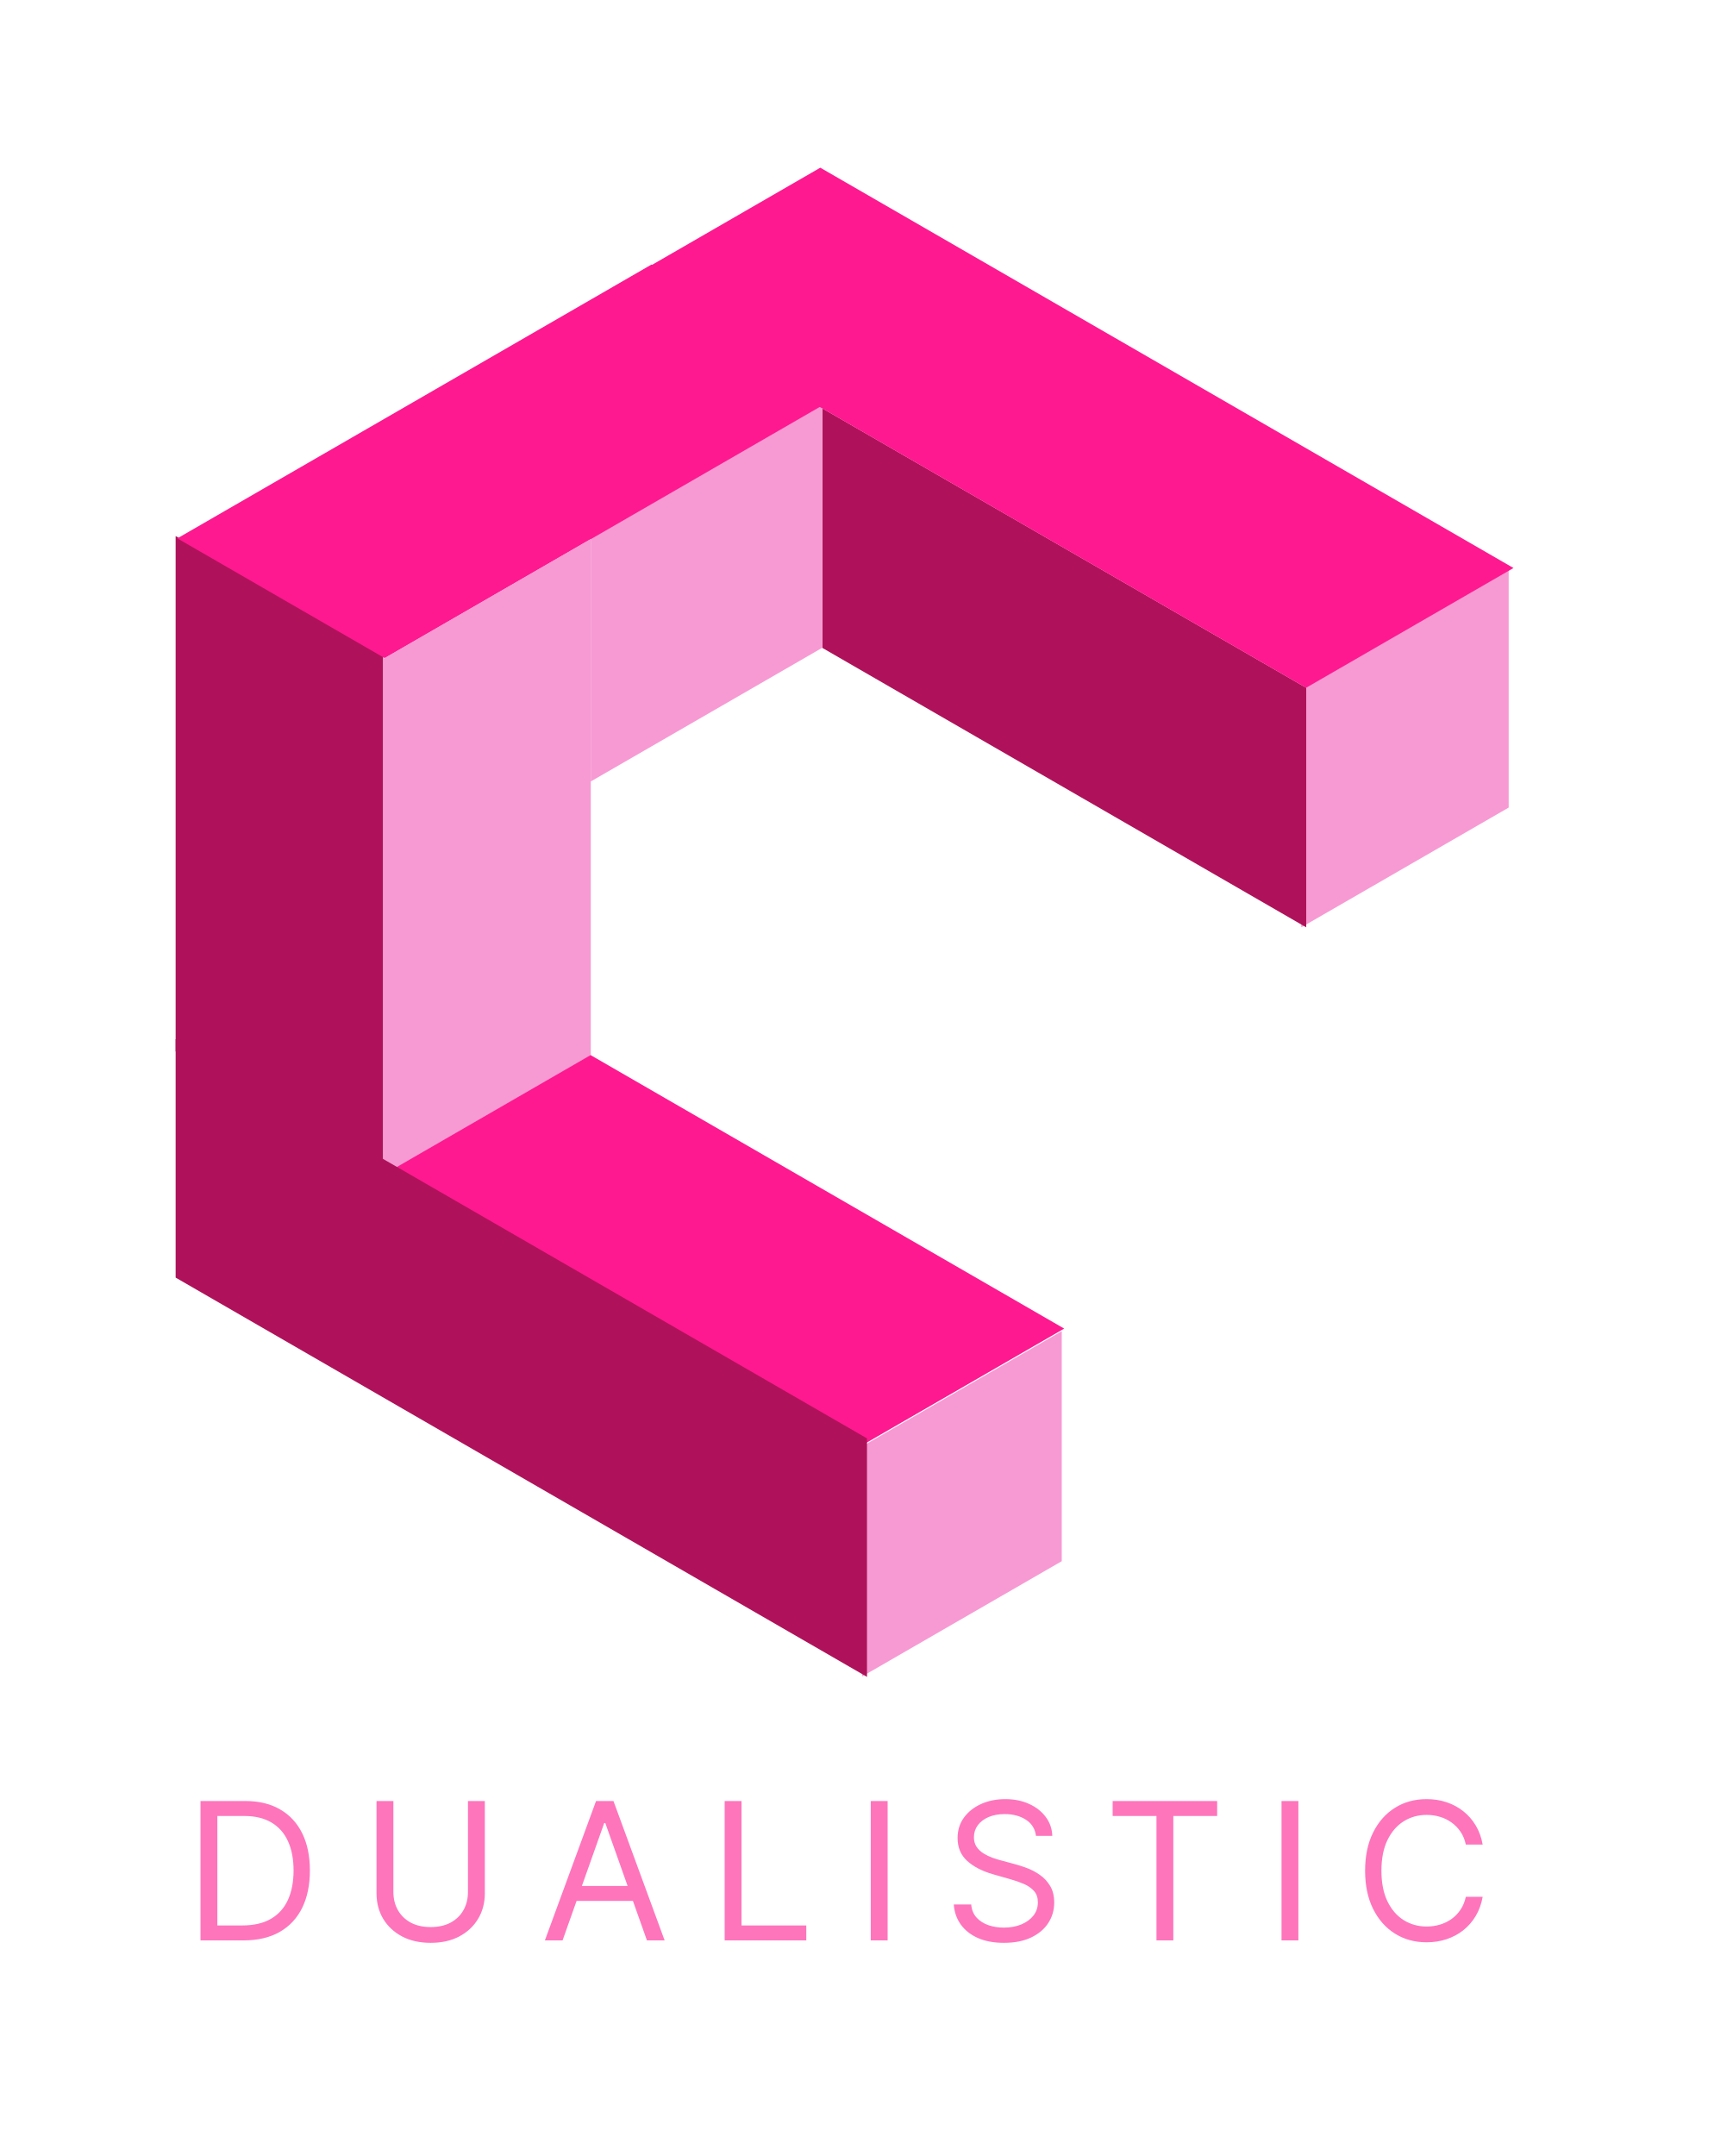
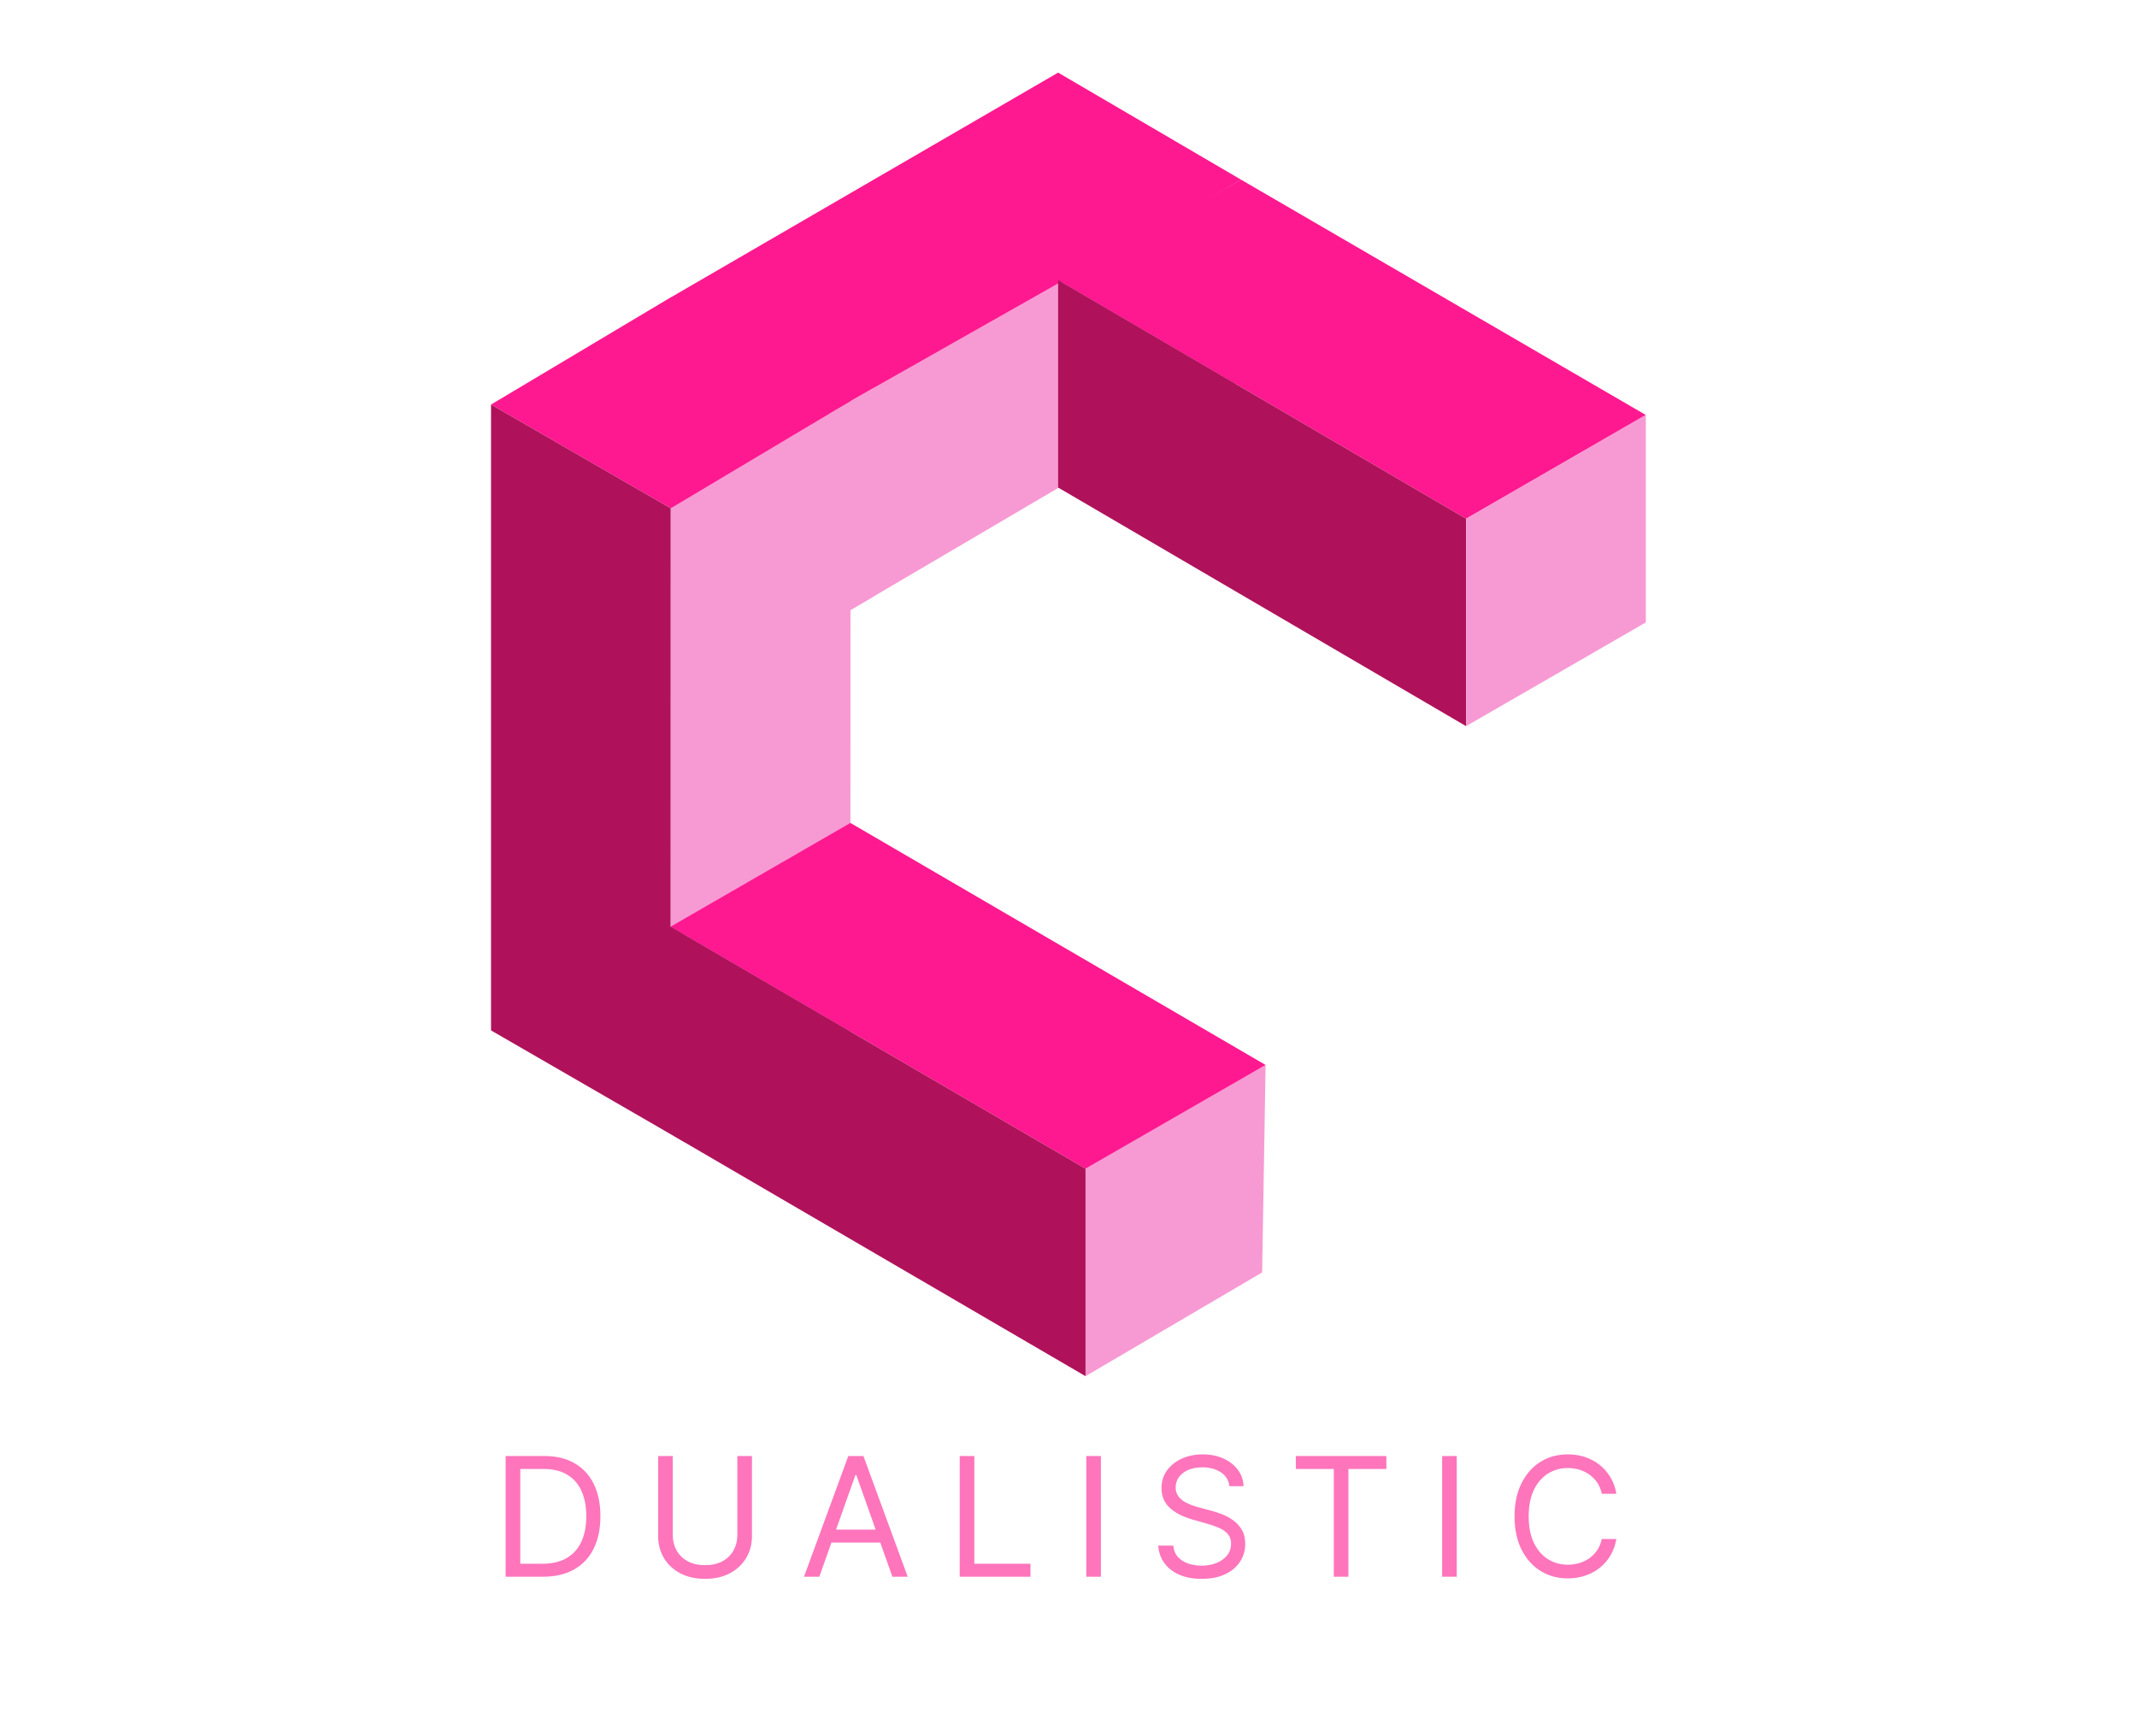
- <svg xmlns="http://www.w3.org/2000/svg" width="217" height="270" viewBox="0 0 217 270" fill="none">
-   <path d="M163 86.133L188.981 71.133L188.981 101.133L163 116.133L163 86.133Z" fill="#F79AD3" />
-   <rect width="28.867" height="28.809" transform="matrix(0.866025 -0.5 2.20305e-08 1 108 181.133)" fill="#F79AD3" />
-   <rect width="70" height="30" transform="matrix(0.866025 0.5 -2.20305e-08 1 103 51.1326)" fill="#AF125A" />
-   <rect width="30.022" height="64.542" transform="matrix(0.866025 0.5 -2.20305e-08 1 22 67.1326)" fill="#AF125A" />
-   <rect width="33.486" height="31" transform="matrix(0.866025 -0.5 2.20305e-08 1 74 66.8646)" fill="#F79AD3" />
-   <rect width="68.577" height="30" transform="matrix(0.866025 -0.5 0.866025 0.5 22.2129 67.4213)" fill="#FE1990" />
-   <rect width="30.022" height="65.142" transform="matrix(0.866025 -0.5 2.20305e-08 1 48 82.5106)" fill="#F79AD3" />
-   <rect width="100.265" height="30" transform="matrix(0.866025 0.5 -0.866025 0.5 102.751 21)" fill="#FE1990" />
-   <rect width="68.497" height="30" transform="matrix(0.866025 0.5 -0.866025 0.5 73.9808 132.133)" fill="#FE1990" />
-   <rect width="100" height="29.864" transform="matrix(0.866025 0.5 -2.20305e-08 1 22 130.133)" fill="#AF125A" />
-   <path d="M30.5 243H25.114V225.545H30.739C32.432 225.545 33.881 225.895 35.085 226.594C36.29 227.287 37.213 228.284 37.855 229.585C38.497 230.881 38.818 232.432 38.818 234.239C38.818 236.057 38.494 237.622 37.847 238.935C37.199 240.241 36.256 241.247 35.017 241.952C33.778 242.651 32.273 243 30.5 243ZM27.227 241.125H30.364C31.807 241.125 33.003 240.847 33.952 240.29C34.901 239.733 35.608 238.94 36.074 237.912C36.54 236.884 36.773 235.659 36.773 234.239C36.773 232.83 36.543 231.616 36.082 230.599C35.622 229.577 34.935 228.793 34.02 228.247C33.105 227.696 31.966 227.42 30.602 227.42H27.227V241.125ZM58.618 225.545H60.732V237.102C60.732 238.295 60.451 239.361 59.888 240.298C59.331 241.23 58.544 241.966 57.527 242.506C56.51 243.04 55.317 243.307 53.948 243.307C52.578 243.307 51.385 243.04 50.368 242.506C49.351 241.966 48.561 241.23 47.999 240.298C47.442 239.361 47.164 238.295 47.164 237.102V225.545H49.277V236.932C49.277 237.784 49.465 238.543 49.84 239.207C50.215 239.866 50.749 240.386 51.442 240.767C52.141 241.142 52.976 241.33 53.948 241.33C54.919 241.33 55.755 241.142 56.453 240.767C57.152 240.386 57.686 239.866 58.056 239.207C58.431 238.543 58.618 237.784 58.618 236.932V225.545ZM70.469 243H68.253L74.662 225.545H76.844L83.253 243H81.037L75.821 228.307H75.684L70.469 243ZM71.287 236.182H80.219V238.057H71.287V236.182ZM90.772 243V225.545H92.885V241.125H100.999V243H90.772ZM111.185 225.545V243H109.071V225.545H111.185ZM129.768 229.909C129.666 229.045 129.251 228.375 128.524 227.898C127.797 227.42 126.905 227.182 125.848 227.182C125.075 227.182 124.399 227.307 123.82 227.557C123.246 227.807 122.797 228.151 122.473 228.588C122.155 229.026 121.996 229.523 121.996 230.08C121.996 230.545 122.107 230.946 122.328 231.281C122.555 231.611 122.845 231.886 123.197 232.108C123.55 232.324 123.919 232.503 124.305 232.645C124.692 232.781 125.047 232.892 125.371 232.977L127.143 233.455C127.598 233.574 128.104 233.739 128.661 233.949C129.223 234.159 129.76 234.446 130.271 234.81C130.788 235.168 131.214 235.628 131.55 236.19C131.885 236.753 132.053 237.443 132.053 238.261C132.053 239.205 131.805 240.057 131.311 240.818C130.822 241.58 130.107 242.185 129.163 242.634C128.226 243.082 127.087 243.307 125.746 243.307C124.496 243.307 123.413 243.105 122.499 242.702C121.589 242.298 120.874 241.736 120.351 241.014C119.834 240.293 119.541 239.455 119.473 238.5H121.655C121.712 239.159 121.933 239.705 122.32 240.136C122.712 240.562 123.206 240.881 123.803 241.091C124.405 241.295 125.053 241.398 125.746 241.398C126.553 241.398 127.277 241.267 127.919 241.006C128.561 240.739 129.07 240.369 129.445 239.898C129.82 239.42 130.007 238.864 130.007 238.227C130.007 237.648 129.845 237.176 129.521 236.812C129.197 236.449 128.771 236.153 128.243 235.926C127.714 235.699 127.143 235.5 126.53 235.33L124.382 234.716C123.018 234.324 121.939 233.764 121.143 233.037C120.348 232.31 119.95 231.358 119.95 230.182C119.95 229.205 120.214 228.352 120.743 227.625C121.277 226.892 121.993 226.324 122.891 225.92C123.794 225.511 124.803 225.307 125.916 225.307C127.041 225.307 128.041 225.509 128.916 225.912C129.791 226.31 130.484 226.855 130.996 227.548C131.513 228.241 131.786 229.028 131.814 229.909H129.768ZM139.373 227.42V225.545H152.464V227.42H146.975V243H144.862V227.42H139.373ZM162.64 225.545V243H160.526V225.545H162.64ZM185.723 231H183.61C183.485 230.392 183.266 229.858 182.953 229.398C182.646 228.938 182.271 228.551 181.828 228.239C181.391 227.92 180.905 227.682 180.371 227.523C179.837 227.364 179.28 227.284 178.7 227.284C177.644 227.284 176.686 227.551 175.828 228.085C174.976 228.619 174.297 229.406 173.791 230.446C173.291 231.486 173.041 232.761 173.041 234.273C173.041 235.784 173.291 237.06 173.791 238.099C174.297 239.139 174.976 239.926 175.828 240.46C176.686 240.994 177.644 241.261 178.7 241.261C179.28 241.261 179.837 241.182 180.371 241.023C180.905 240.864 181.391 240.628 181.828 240.315C182.271 239.997 182.646 239.608 182.953 239.148C183.266 238.682 183.485 238.148 183.61 237.545H185.723C185.564 238.437 185.274 239.236 184.854 239.94C184.433 240.645 183.911 241.244 183.286 241.739C182.661 242.227 181.959 242.599 181.181 242.855C180.408 243.111 179.581 243.239 178.7 243.239C177.212 243.239 175.888 242.875 174.729 242.148C173.57 241.42 172.658 240.386 171.993 239.045C171.328 237.705 170.996 236.114 170.996 234.273C170.996 232.432 171.328 230.841 171.993 229.5C172.658 228.159 173.57 227.125 174.729 226.398C175.888 225.67 177.212 225.307 178.7 225.307C179.581 225.307 180.408 225.435 181.181 225.69C181.959 225.946 182.661 226.321 183.286 226.815C183.911 227.304 184.433 227.901 184.854 228.605C185.274 229.304 185.564 230.102 185.723 231Z" fill="#FE1990" fill-opacity="0.6" />
+ <svg xmlns="http://www.w3.org/2000/svg" width="309" height="251" viewBox="0 0 309 251" fill="none">
+   <path d="M122.981 58L179.481 26V55L122.5 88.5L122.981 58Z" fill="#F79AD3" />
+   <path d="M97 43L153 10.5L179.481 26L122.981 58L97 43Z" fill="#FE1990" />
+   <path d="M97 43L122.981 58L122.5 88.5L97 73V43Z" fill="#AF125A" />
+   <path d="M212 75L237.981 60V90L212 105V75Z" fill="#F79AD3" />
+   <path d="M153 40.5L179.481 26L237.962 60L211.981 75L153 40.5Z" fill="#FE1990" />
+   <path d="M153 40.5L211.981 75V105L153 70.5V40.5Z" fill="#AF125A" />
+   <path d="M97 73L122.981 58L122.962 149.5L96.962 164L97 73Z" fill="#F79AD3" />
+   <path d="M71 58.5L96.981 43L122.962 58L96.981 73.5L71 58.5Z" fill="#FE1990" />
+   <path d="M71 58.5L96.981 73.5L96.962 164L71 149V58.5Z" fill="#AF125A" />
+   <path d="M156.962 169L183 154L182.5 184L156.962 199V169Z" fill="#F79AD3" />
+   <path d="M96.968 134L122.968 119L183 154L156.962 169L96.968 134Z" fill="#FE1990" />
+   <path d="M96.968 134L156.962 169V199L96.962 164L96.968 134Z" fill="#AF125A" />
+   <path d="M120 59.787L126.5 56V86.14L120 89.95V59.787Z" fill="#F79AD3" />
+   <path d="M95 132.89L99 135.214V165.16L95 162.805V132.89Z" fill="#AF125A" />
+   <path d="M95.5 44L99 42L124.5 57L121 59L95.5 44Z" fill="#FE1990" />
+   <path d="M95.5 44L99 42L124.5 57L121 59L95.5 44Z" fill="#FE1990" />
+   <path d="M78.5 228H73.114V210.545H78.739C80.432 210.545 81.881 210.895 83.085 211.594C84.29 212.287 85.213 213.284 85.855 214.585C86.497 215.881 86.818 217.432 86.818 219.239C86.818 221.057 86.494 222.622 85.847 223.935C85.199 225.241 84.256 226.247 83.017 226.952C81.778 227.651 80.273 228 78.5 228ZM75.227 226.125H78.364C79.807 226.125 81.003 225.847 81.952 225.29C82.901 224.733 83.608 223.94 84.074 222.912C84.54 221.884 84.773 220.659 84.773 219.239C84.773 217.83 84.543 216.616 84.082 215.599C83.622 214.577 82.935 213.793 82.02 213.247C81.105 212.696 79.966 212.42 78.602 212.42H75.227V226.125ZM106.618 210.545H108.732V222.102C108.732 223.295 108.451 224.361 107.888 225.298C107.331 226.23 106.544 226.966 105.527 227.506C104.51 228.04 103.317 228.307 101.948 228.307C100.578 228.307 99.385 228.04 98.368 227.506C97.351 226.966 96.561 226.23 95.999 225.298C95.442 224.361 95.164 223.295 95.164 222.102V210.545H97.277V221.932C97.277 222.784 97.465 223.543 97.84 224.207C98.215 224.866 98.749 225.386 99.442 225.767C100.141 226.142 100.976 226.33 101.948 226.33C102.919 226.33 103.755 226.142 104.453 225.767C105.152 225.386 105.686 224.866 106.056 224.207C106.431 223.543 106.618 222.784 106.618 221.932V210.545ZM118.469 228H116.253L122.662 210.545H124.844L131.253 228H129.037L123.821 213.307H123.685L118.469 228ZM119.287 221.182H128.219V223.057H119.287V221.182ZM138.771 228V210.545H140.885V226.125H148.999V228H138.771ZM159.185 210.545V228H157.071V210.545H159.185ZM177.768 214.909C177.666 214.045 177.251 213.375 176.524 212.898C175.797 212.42 174.905 212.182 173.848 212.182C173.075 212.182 172.399 212.307 171.82 212.557C171.246 212.807 170.797 213.151 170.473 213.588C170.155 214.026 169.996 214.523 169.996 215.08C169.996 215.545 170.107 215.946 170.328 216.281C170.555 216.611 170.845 216.886 171.197 217.108C171.55 217.324 171.919 217.503 172.305 217.645C172.692 217.781 173.047 217.892 173.371 217.977L175.143 218.455C175.598 218.574 176.104 218.739 176.661 218.949C177.223 219.159 177.76 219.446 178.271 219.81C178.788 220.168 179.214 220.628 179.55 221.19C179.885 221.753 180.053 222.443 180.053 223.261C180.053 224.205 179.805 225.057 179.311 225.818C178.822 226.58 178.107 227.185 177.163 227.634C176.226 228.082 175.087 228.307 173.746 228.307C172.496 228.307 171.413 228.105 170.499 227.702C169.589 227.298 168.874 226.736 168.351 226.014C167.834 225.293 167.541 224.455 167.473 223.5H169.655C169.712 224.159 169.933 224.705 170.32 225.136C170.712 225.562 171.206 225.881 171.803 226.091C172.405 226.295 173.053 226.398 173.746 226.398C174.553 226.398 175.277 226.267 175.919 226.006C176.561 225.739 177.07 225.369 177.445 224.898C177.82 224.42 178.007 223.864 178.007 223.227C178.007 222.648 177.845 222.176 177.521 221.812C177.197 221.449 176.771 221.153 176.243 220.926C175.714 220.699 175.143 220.5 174.53 220.33L172.382 219.716C171.018 219.324 169.939 218.764 169.143 218.037C168.348 217.31 167.95 216.358 167.95 215.182C167.95 214.205 168.214 213.352 168.743 212.625C169.277 211.892 169.993 211.324 170.891 210.92C171.794 210.511 172.803 210.307 173.916 210.307C175.041 210.307 176.041 210.509 176.916 210.912C177.791 211.31 178.484 211.855 178.996 212.548C179.513 213.241 179.786 214.028 179.814 214.909H177.768ZM187.373 212.42V210.545H200.464V212.42H194.975V228H192.862V212.42H187.373ZM210.64 210.545V228H208.526V210.545H210.64ZM233.723 216H231.61C231.485 215.392 231.266 214.858 230.953 214.398C230.646 213.938 230.271 213.551 229.828 213.239C229.391 212.92 228.905 212.682 228.371 212.523C227.837 212.364 227.28 212.284 226.7 212.284C225.644 212.284 224.686 212.551 223.828 213.085C222.976 213.619 222.297 214.406 221.791 215.446C221.291 216.486 221.041 217.761 221.041 219.273C221.041 220.784 221.291 222.06 221.791 223.099C222.297 224.139 222.976 224.926 223.828 225.46C224.686 225.994 225.644 226.261 226.7 226.261C227.28 226.261 227.837 226.182 228.371 226.023C228.905 225.864 229.391 225.628 229.828 225.315C230.271 224.997 230.646 224.608 230.953 224.148C231.266 223.682 231.485 223.148 231.61 222.545H233.723C233.564 223.437 233.274 224.236 232.854 224.94C232.433 225.645 231.911 226.244 231.286 226.739C230.661 227.227 229.959 227.599 229.181 227.855C228.408 228.111 227.581 228.239 226.7 228.239C225.212 228.239 223.888 227.875 222.729 227.148C221.57 226.42 220.658 225.386 219.993 224.045C219.328 222.705 218.996 221.114 218.996 219.273C218.996 217.432 219.328 215.841 219.993 214.5C220.658 213.159 221.57 212.125 222.729 211.398C223.888 210.67 225.212 210.307 226.7 210.307C227.581 210.307 228.408 210.435 229.181 210.69C229.959 210.946 230.661 211.321 231.286 211.815C231.911 212.304 232.433 212.901 232.854 213.605C233.274 214.304 233.564 215.102 233.723 216Z" fill="#FE1990" fill-opacity="0.6" />
</svg>
